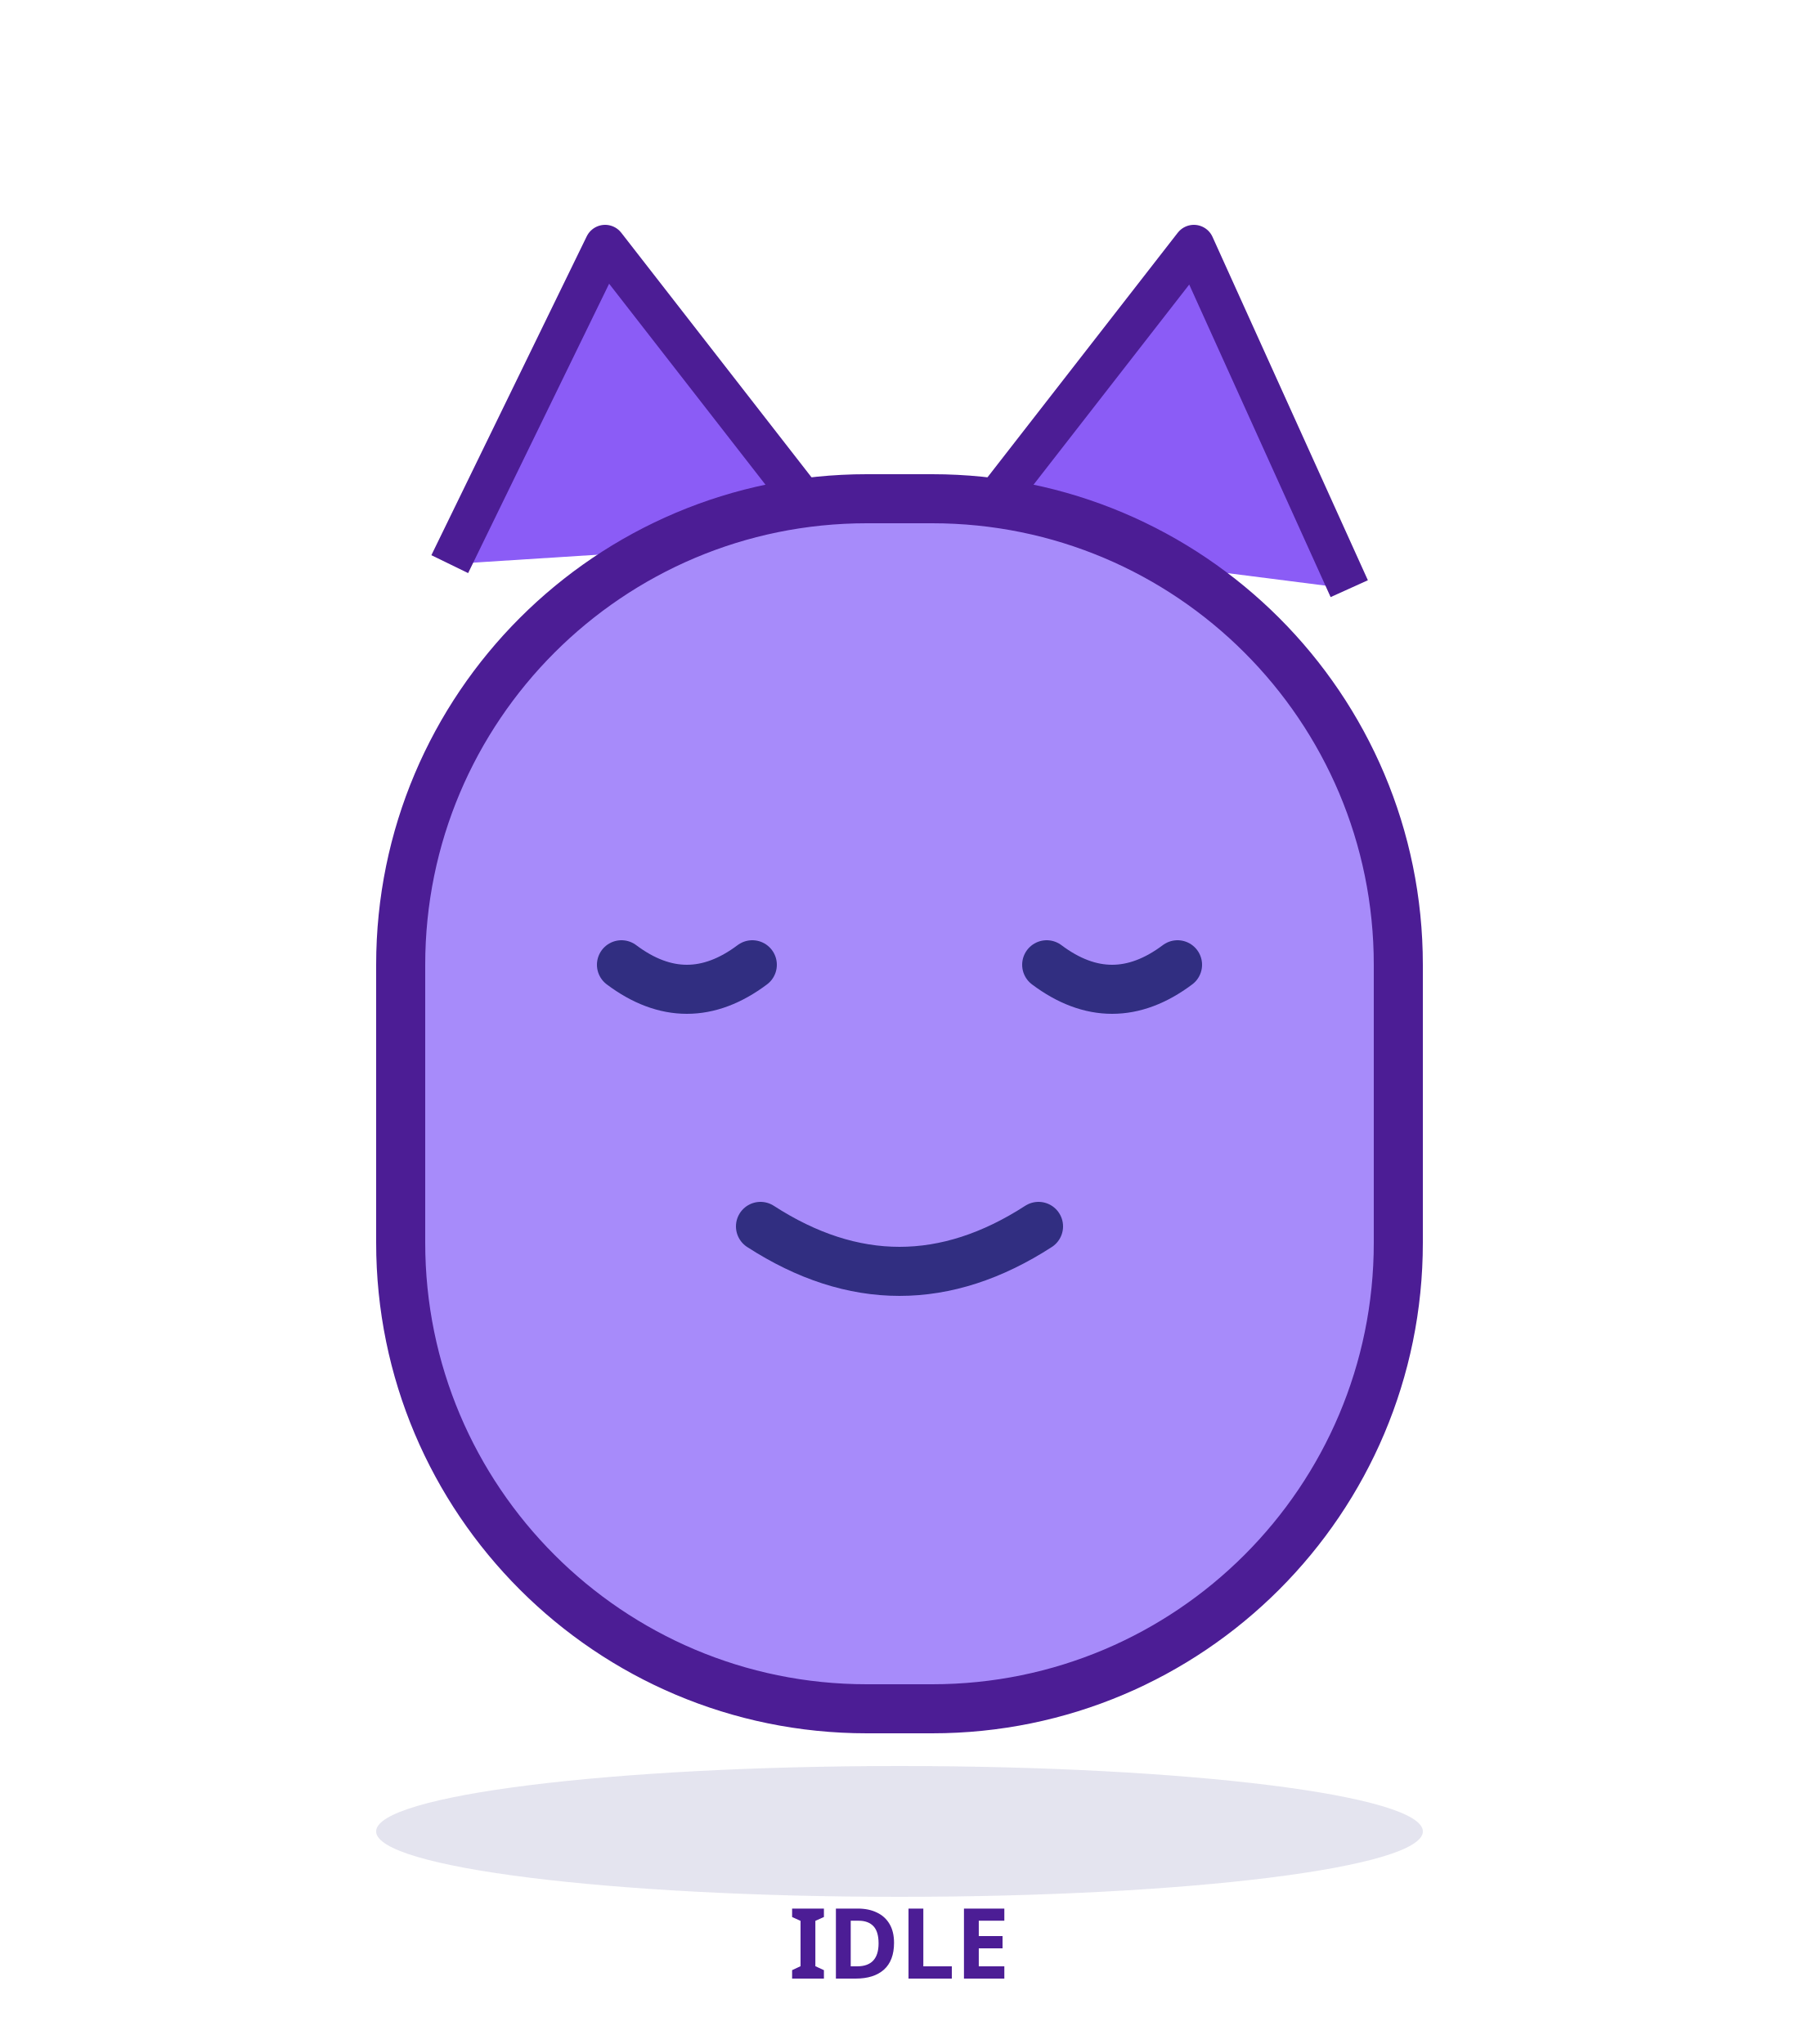
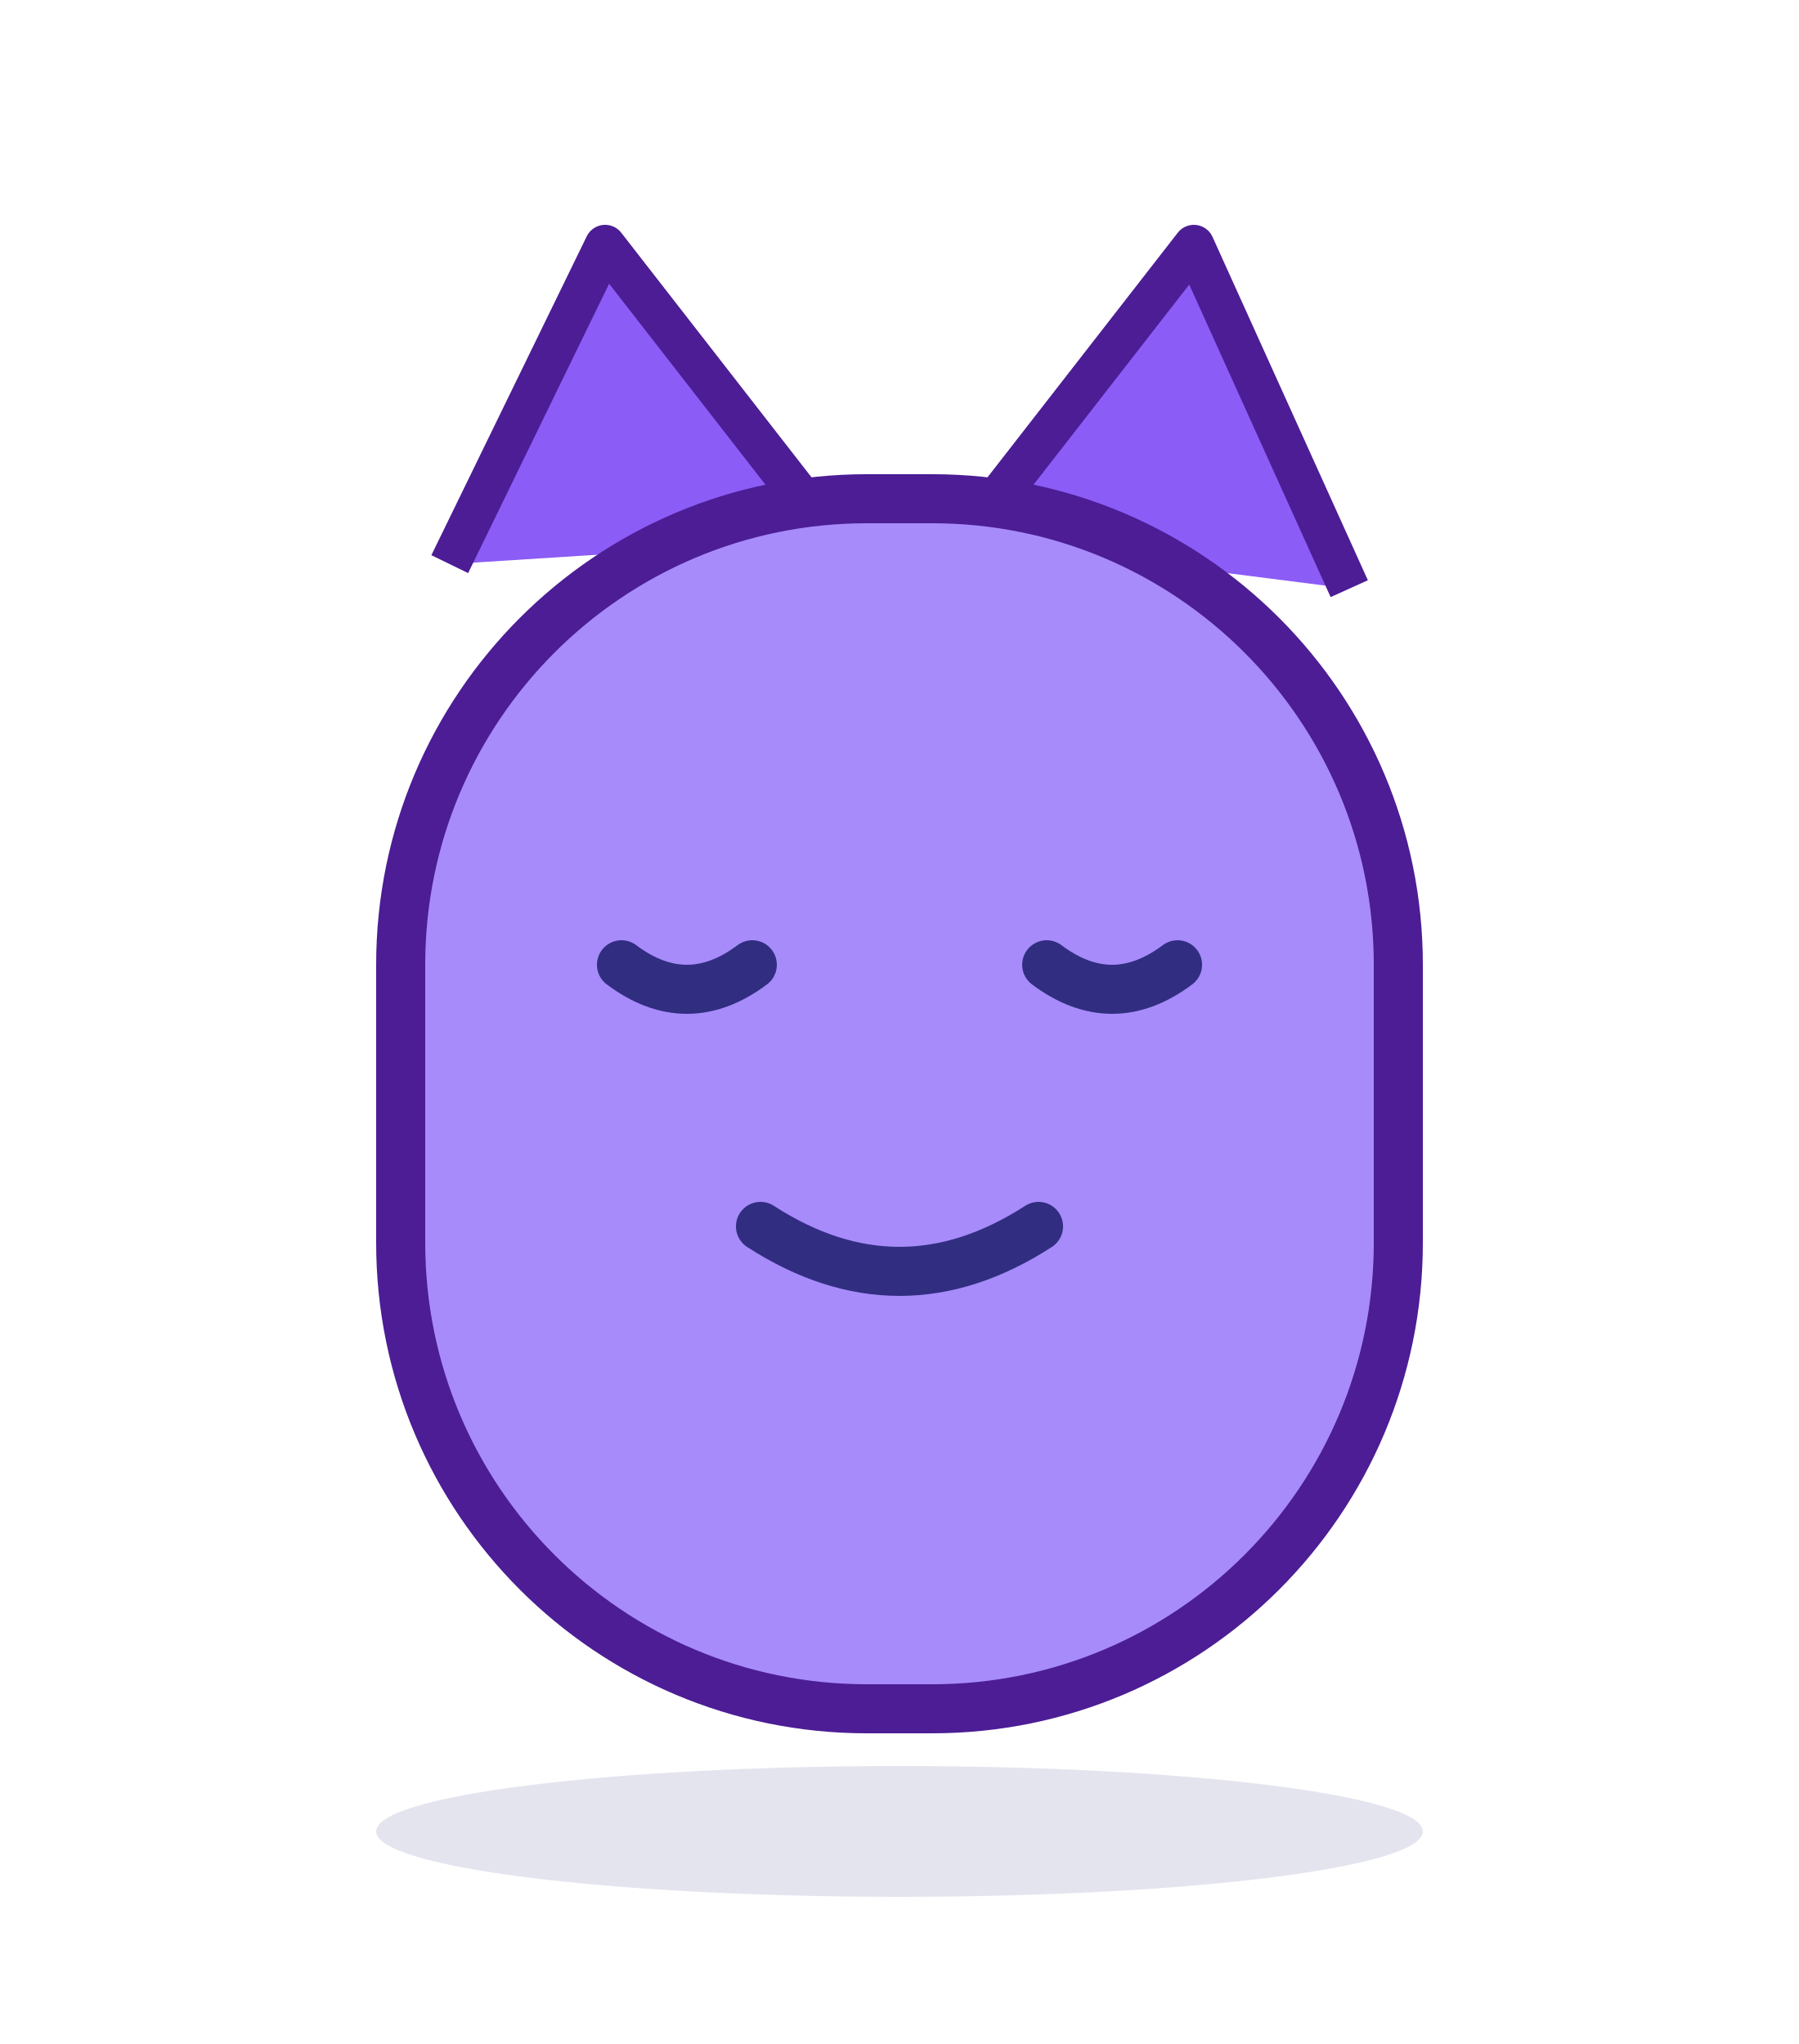
<svg xmlns="http://www.w3.org/2000/svg" viewBox="0 0 220 250">
  <ellipse cx="110" cy="224" rx="64" ry="8" fill="#312e81" opacity=".13" />
  <g transform="translate(0 -4)">
    <path d="M55 73 74 34l28 36M118 70l28-36 19 42" fill="#8b5cf6" stroke="#4c1d95" stroke-width="5" stroke-linejoin="round" />
    <rect x="49" y="65" width="122" height="148" rx="57" fill="#a78bfa" stroke="#4c1d95" stroke-width="6" />
    <path d="M76 122q8 6 16 0M128 122q8 6 16 0" fill="none" stroke="#312e81" stroke-width="6" stroke-linecap="round" />
    <path d="M93 154q17 11 34 0" fill="none" stroke="#312e81" stroke-width="6" stroke-linecap="round" />
  </g>
-   <text x="110" y="242" text-anchor="middle" font-family="system-ui" font-size="12" font-weight="700" fill="#4c1d95">IDLE</text>
</svg>
